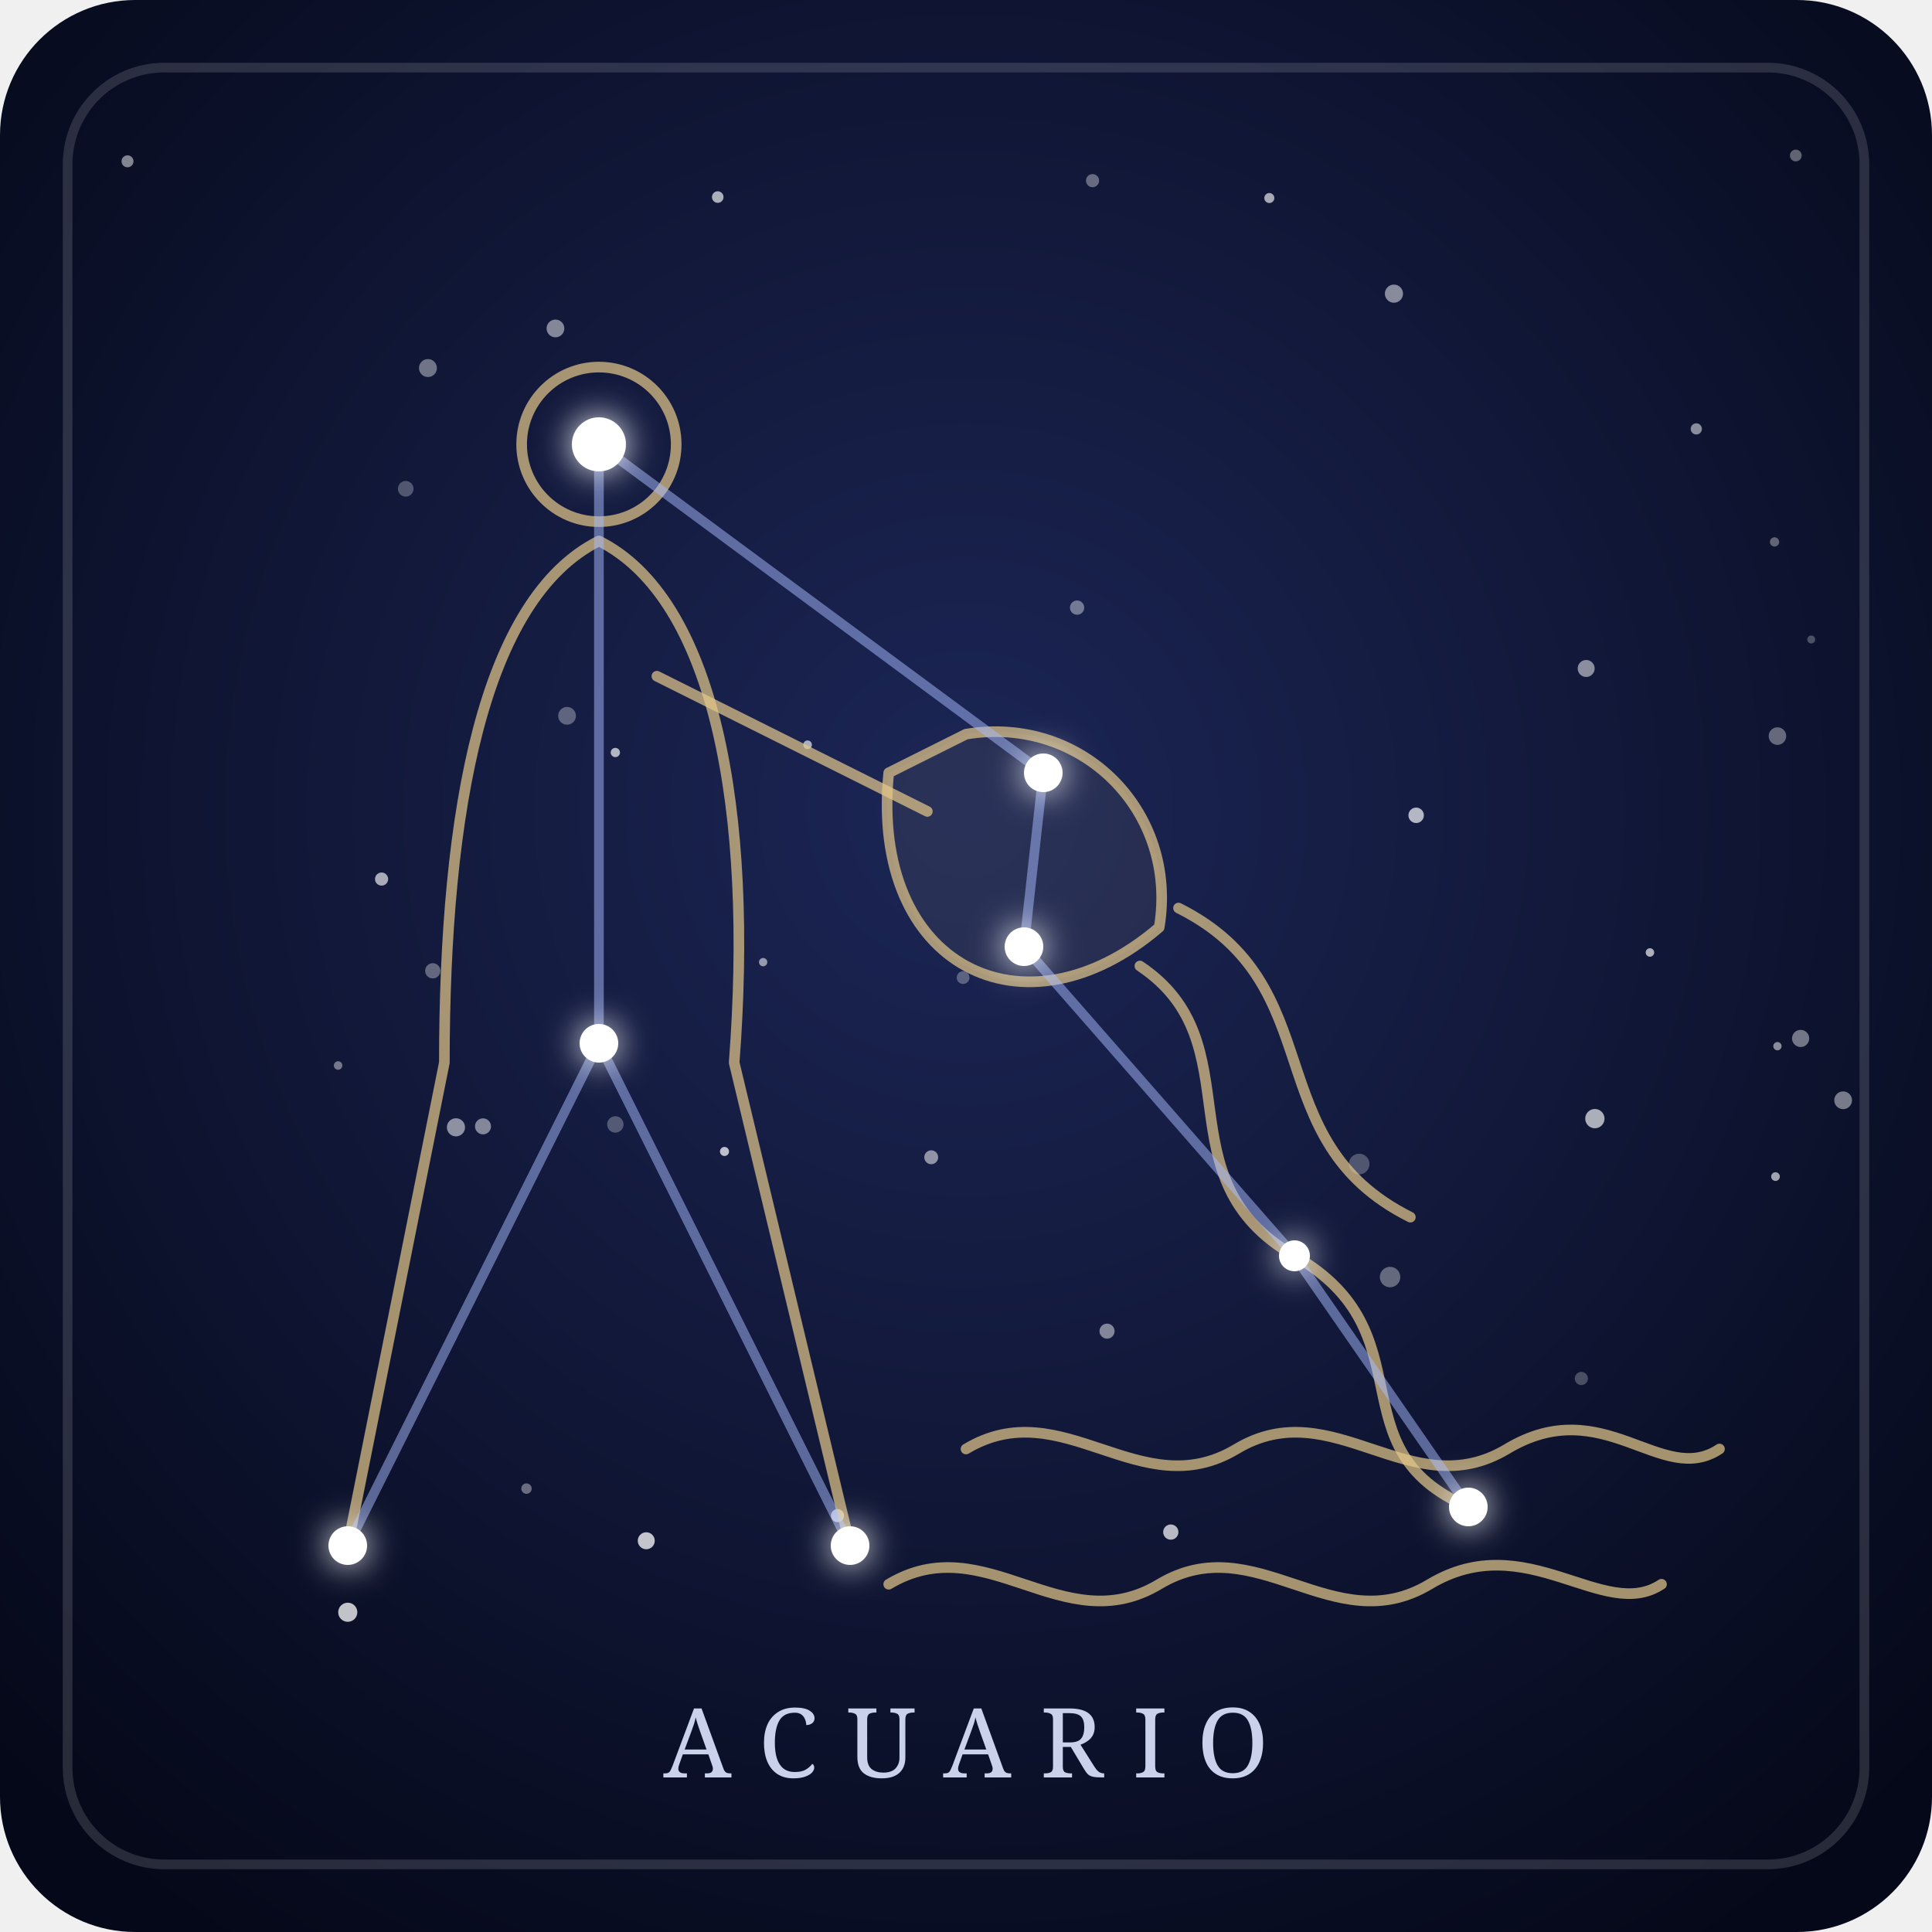
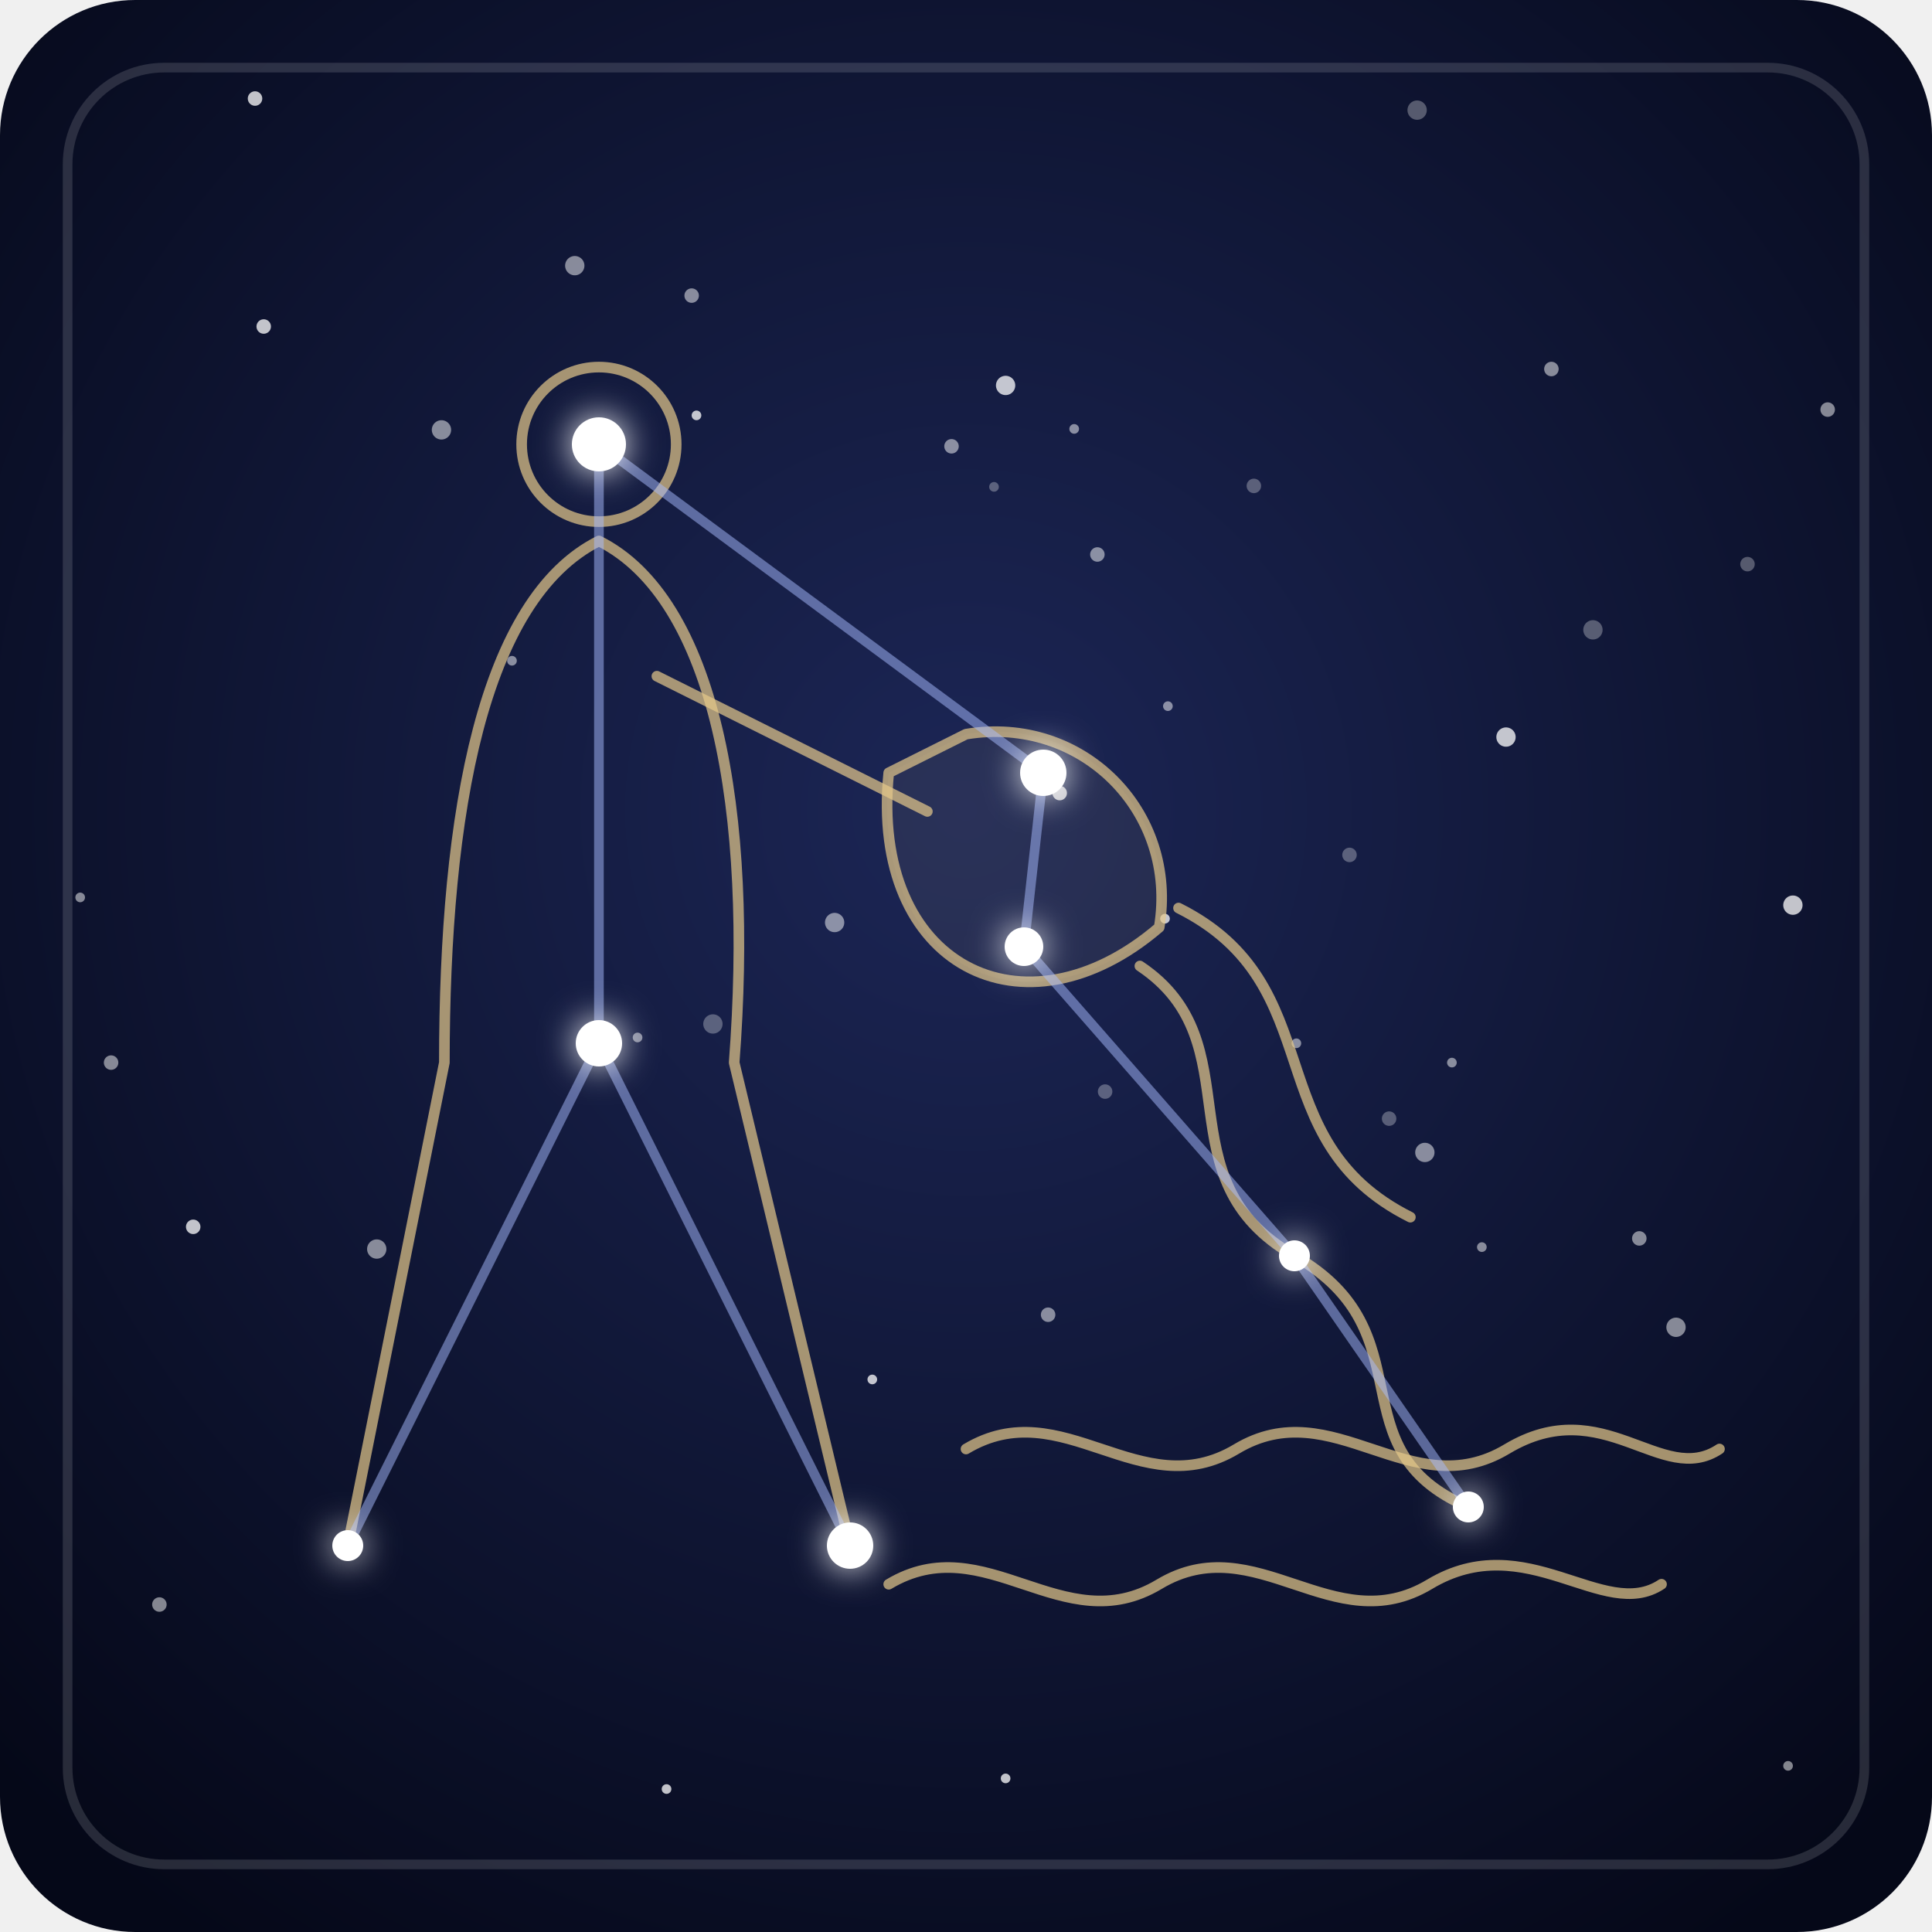
- <svg xmlns="http://www.w3.org/2000/svg" viewBox="0 0 200 200" role="img" aria-labelledby="t-acuario d-acuario">
+ <svg xmlns="http://www.w3.org/2000/svg" viewBox="0 0 200 200">
  <defs>
    <radialGradient id="fondo-acuario" cx="50%" cy="42%" r="70%">
      <stop offset="0" stop-color="#1c2656" />
      <stop offset="1" stop-color="#050818" />
    </radialGradient>
    <filter id="brillo-acuario" x="-300%" y="-300%" width="700%" height="700%">
      <feGaussianBlur stdDeviation="1.8" result="halo" />
      <feMerge>
        <feMergeNode in="halo" />
        <feMergeNode in="SourceGraphic" />
      </feMerge>
    </filter>
  </defs>
  <rect width="200" height="200" rx="14" fill="url(#fondo-acuario)" />
  <rect x="7" y="7" width="186" height="186" rx="10" fill="none" stroke="#ffffff" stroke-opacity="0.14" />
-   <g fill="#ffffff">
-     <circle cx="184.0" cy="108.3" r="0.43" fill-opacity="0.51" />
-     <circle cx="190.8" cy="113.9" r="0.92" fill-opacity="0.44" />
-     <circle cx="47.2" cy="116.7" r="0.94" fill-opacity="0.52" />
-     <circle cx="143.9" cy="132.2" r="1.06" fill-opacity="0.35" />
-     <circle cx="183.7" cy="56.1" r="0.48" fill-opacity="0.34" />
-     <circle cx="86.7" cy="156.9" r="0.68" fill-opacity="0.70" />
-     <circle cx="57.5" cy="34.0" r="0.92" fill-opacity="0.48" />
-     <circle cx="39.5" cy="91.0" r="0.68" fill-opacity="0.64" />
-     <circle cx="42.0" cy="50.6" r="0.81" fill-opacity="0.27" />
-     <circle cx="184.0" cy="76.2" r="0.91" fill-opacity="0.36" />
-     <circle cx="175.6" cy="44.4" r="0.58" fill-opacity="0.51" />
-     <circle cx="50.0" cy="116.6" r="0.83" fill-opacity="0.48" />
-     <circle cx="186.4" cy="107.5" r="0.89" fill-opacity="0.42" />
-     <circle cx="185.9" cy="16.1" r="0.61" fill-opacity="0.35" />
-     <circle cx="13.2" cy="16.7" r="0.62" fill-opacity="0.49" />
-     <circle cx="187.5" cy="66.2" r="0.41" fill-opacity="0.26" />
-     <circle cx="54.5" cy="154.1" r="0.54" fill-opacity="0.38" />
-     <circle cx="111.5" cy="62.9" r="0.74" fill-opacity="0.40" />
-     <circle cx="165.1" cy="115.8" r="1.00" fill-opacity="0.65" />
-     <circle cx="36.0" cy="166.9" r="0.99" fill-opacity="0.75" />
-     <circle cx="44.8" cy="100.5" r="0.79" fill-opacity="0.34" />
-     <circle cx="62.4" cy="47.5" r="0.86" fill-opacity="0.45" />
-     <circle cx="66.9" cy="159.5" r="0.88" fill-opacity="0.75" />
-     <circle cx="164.2" cy="69.2" r="0.88" fill-opacity="0.51" />
-     <circle cx="75.0" cy="119.2" r="0.47" fill-opacity="0.72" />
-     <circle cx="183.8" cy="121.8" r="0.45" fill-opacity="0.61" />
-     <circle cx="63.7" cy="116.4" r="0.85" fill-opacity="0.27" />
-     <circle cx="35.0" cy="110.3" r="0.44" fill-opacity="0.42" />
-     <circle cx="96.4" cy="119.8" r="0.72" fill-opacity="0.52" />
-     <circle cx="63.7" cy="77.9" r="0.48" fill-opacity="0.67" />
-     <circle cx="79.0" cy="99.6" r="0.43" fill-opacity="0.55" />
-     <circle cx="144.3" cy="30.4" r="0.94" fill-opacity="0.50" />
-     <circle cx="74.3" cy="20.4" r="0.60" fill-opacity="0.65" />
-     <circle cx="146.6" cy="84.4" r="0.80" fill-opacity="0.68" />
-     <circle cx="121.2" cy="158.6" r="0.79" fill-opacity="0.71" />
-     <circle cx="114.6" cy="137.8" r="0.78" fill-opacity="0.47" />
-     <circle cx="44.3" cy="38.1" r="0.93" fill-opacity="0.40" />
-     <circle cx="163.7" cy="142.7" r="0.68" fill-opacity="0.25" />
-     <circle cx="58.7" cy="74.1" r="0.92" fill-opacity="0.32" />
-     <circle cx="113.1" cy="18.7" r="0.68" fill-opacity="0.36" />
-     <circle cx="140.7" cy="120.5" r="1.07" fill-opacity="0.26" />
-     <circle cx="170.8" cy="98.6" r="0.44" fill-opacity="0.66" />
-     <circle cx="99.7" cy="101.2" r="0.66" fill-opacity="0.29" />
-     <circle cx="131.4" cy="20.5" r="0.52" fill-opacity="0.63" />
-     <circle cx="83.6" cy="77.1" r="0.45" fill-opacity="0.63" />
-   </g>
+   <path stroke="#ffffff" stroke-opacity="0.3" stroke-width="1.0" stroke-linecap="round" d="M102.9 50.4h0" />
+   <path stroke="#ffffff" stroke-opacity="0.3" stroke-width="1.5" stroke-linecap="round" d="M180.9 58.4h0M143.8 115.8h0M139.7 88.5h0M129.8 50.3h0M114.4 113.0h0" />
+   <path stroke="#ffffff" stroke-opacity="0.3" stroke-width="2.0" stroke-linecap="round" d="M73.8 106.0h0M146.7 11.4h0M164.9 65.2h0" />
+   <path stroke="#ffffff" stroke-opacity="0.5" stroke-width="1.0" stroke-linecap="round" d="M150.3 110.0h0M153.4 129.1h0M134.2 108.0h0M66.0 107.4h0M111.2 44.4h0M120.9 73.1h0M185.1 182.8h0M8.3 92.9h0M53.0 68.4h0" />
+   <path stroke="#ffffff" stroke-opacity="0.5" stroke-width="1.5" stroke-linecap="round" d="M98.5 46.2h0M11.5 110.0h0M160.6 38.2h0M108.5 136.1h0M189.2 42.4h0M113.6 57.4h0M169.7 128.2h0M16.5 166.1h0M71.6 30.6h0" />
+   <path stroke="#ffffff" stroke-opacity="0.5" stroke-width="2.0" stroke-linecap="round" d="M59.5 27.5h0M39.0 129.3h0M45.7 44.5h0M173.5 137.4h0M147.5 119.3h0M86.4 95.5h0" />
+   <path stroke="#ffffff" stroke-opacity="0.75" stroke-width="1.0" stroke-linecap="round" d="M104.1 184.1h0M90.3 142.8h0M69.0 185.2h0M120.6 95.1h0M72.1 43.0h0" />
+   <path stroke="#ffffff" stroke-opacity="0.75" stroke-width="1.5" stroke-linecap="round" d="M20.0 127.0h0M26.4 10.2h0M27.3 33.8h0M109.7 82.1h0" />
+   <path stroke="#ffffff" stroke-opacity="0.75" stroke-width="2.0" stroke-linecap="round" d="M155.9 76.3h0M185.6 93.7h0M104.1 39.9h0" />
  <g fill="none" stroke="#e6c98b" stroke-opacity="0.7" stroke-width="1.1" stroke-linecap="round" stroke-linejoin="round">
    <path d="M54 46 a8 8 0 1 0 16 0 a8 8 0 1 0 -16 0" />
    <path d="M62 56 C50 62 46 84 46 110 L36 160 M62 56 C74 62 78 84 76 110 L88 160" />
    <path d="M68 70 L96 84" />
    <path d="M92 80 C90 100 106 108 120 96 C122 84 112 74 100 76 Z" fill="#e6c98b" fill-opacity="0.07" />
    <path d="M118 100 C130 108 120 122 134 130 C148 138 138 150 152 156" />
    <path d="M122 94 C138 102 130 118 146 126" />
    <path d="M100 150 C110 144 118 156 128 150 C138 144 146 156 156 150 C166 144 172 154 178 150" />
    <path d="M92 164 C102 158 110 170 120 164 C130 158 138 170 148 164 C158 158 166 168 172 164" />
  </g>
  <g stroke="#a9bcff" stroke-width="1" stroke-opacity="0.5" stroke-linecap="round">
    <line x1="62" y1="46" x2="62" y2="108" />
    <line x1="62" y1="108" x2="36" y2="160" />
    <line x1="62" y1="108" x2="88" y2="160" />
    <line x1="62" y1="46" x2="108" y2="80" />
    <line x1="108" y1="80" x2="106" y2="98" />
    <line x1="106" y1="98" x2="134" y2="130" />
    <line x1="134" y1="130" x2="152" y2="156" />
  </g>
  <g fill="#ffffff" filter="url(#brillo-acuario)">
    <circle cx="62" cy="46" r="2.8" />
-     <circle cx="108" cy="80" r="2.0" />
+     <circle cx="108" cy="80" r="2.4" />
    <circle cx="106" cy="98" r="2.0" />
    <circle cx="134" cy="130" r="1.6" />
-     <circle cx="152" cy="156" r="2.0" />
-     <circle cx="36" cy="160" r="2.0" />
-     <circle cx="88" cy="160" r="2.0" />
-     <circle cx="62" cy="108" r="2.0" />
+     <circle cx="152" cy="156" r="1.6" />
+     <circle cx="36" cy="160" r="1.6" />
+     <circle cx="88" cy="160" r="2.4" />
+     <circle cx="62" cy="108" r="2.4" />
  </g>
-   <text x="100" y="184" text-anchor="middle" font-family="Georgia, serif" font-size="10" letter-spacing="3" fill="#dfe6ff" fill-opacity="0.9">ACUARIO</text>
</svg>
